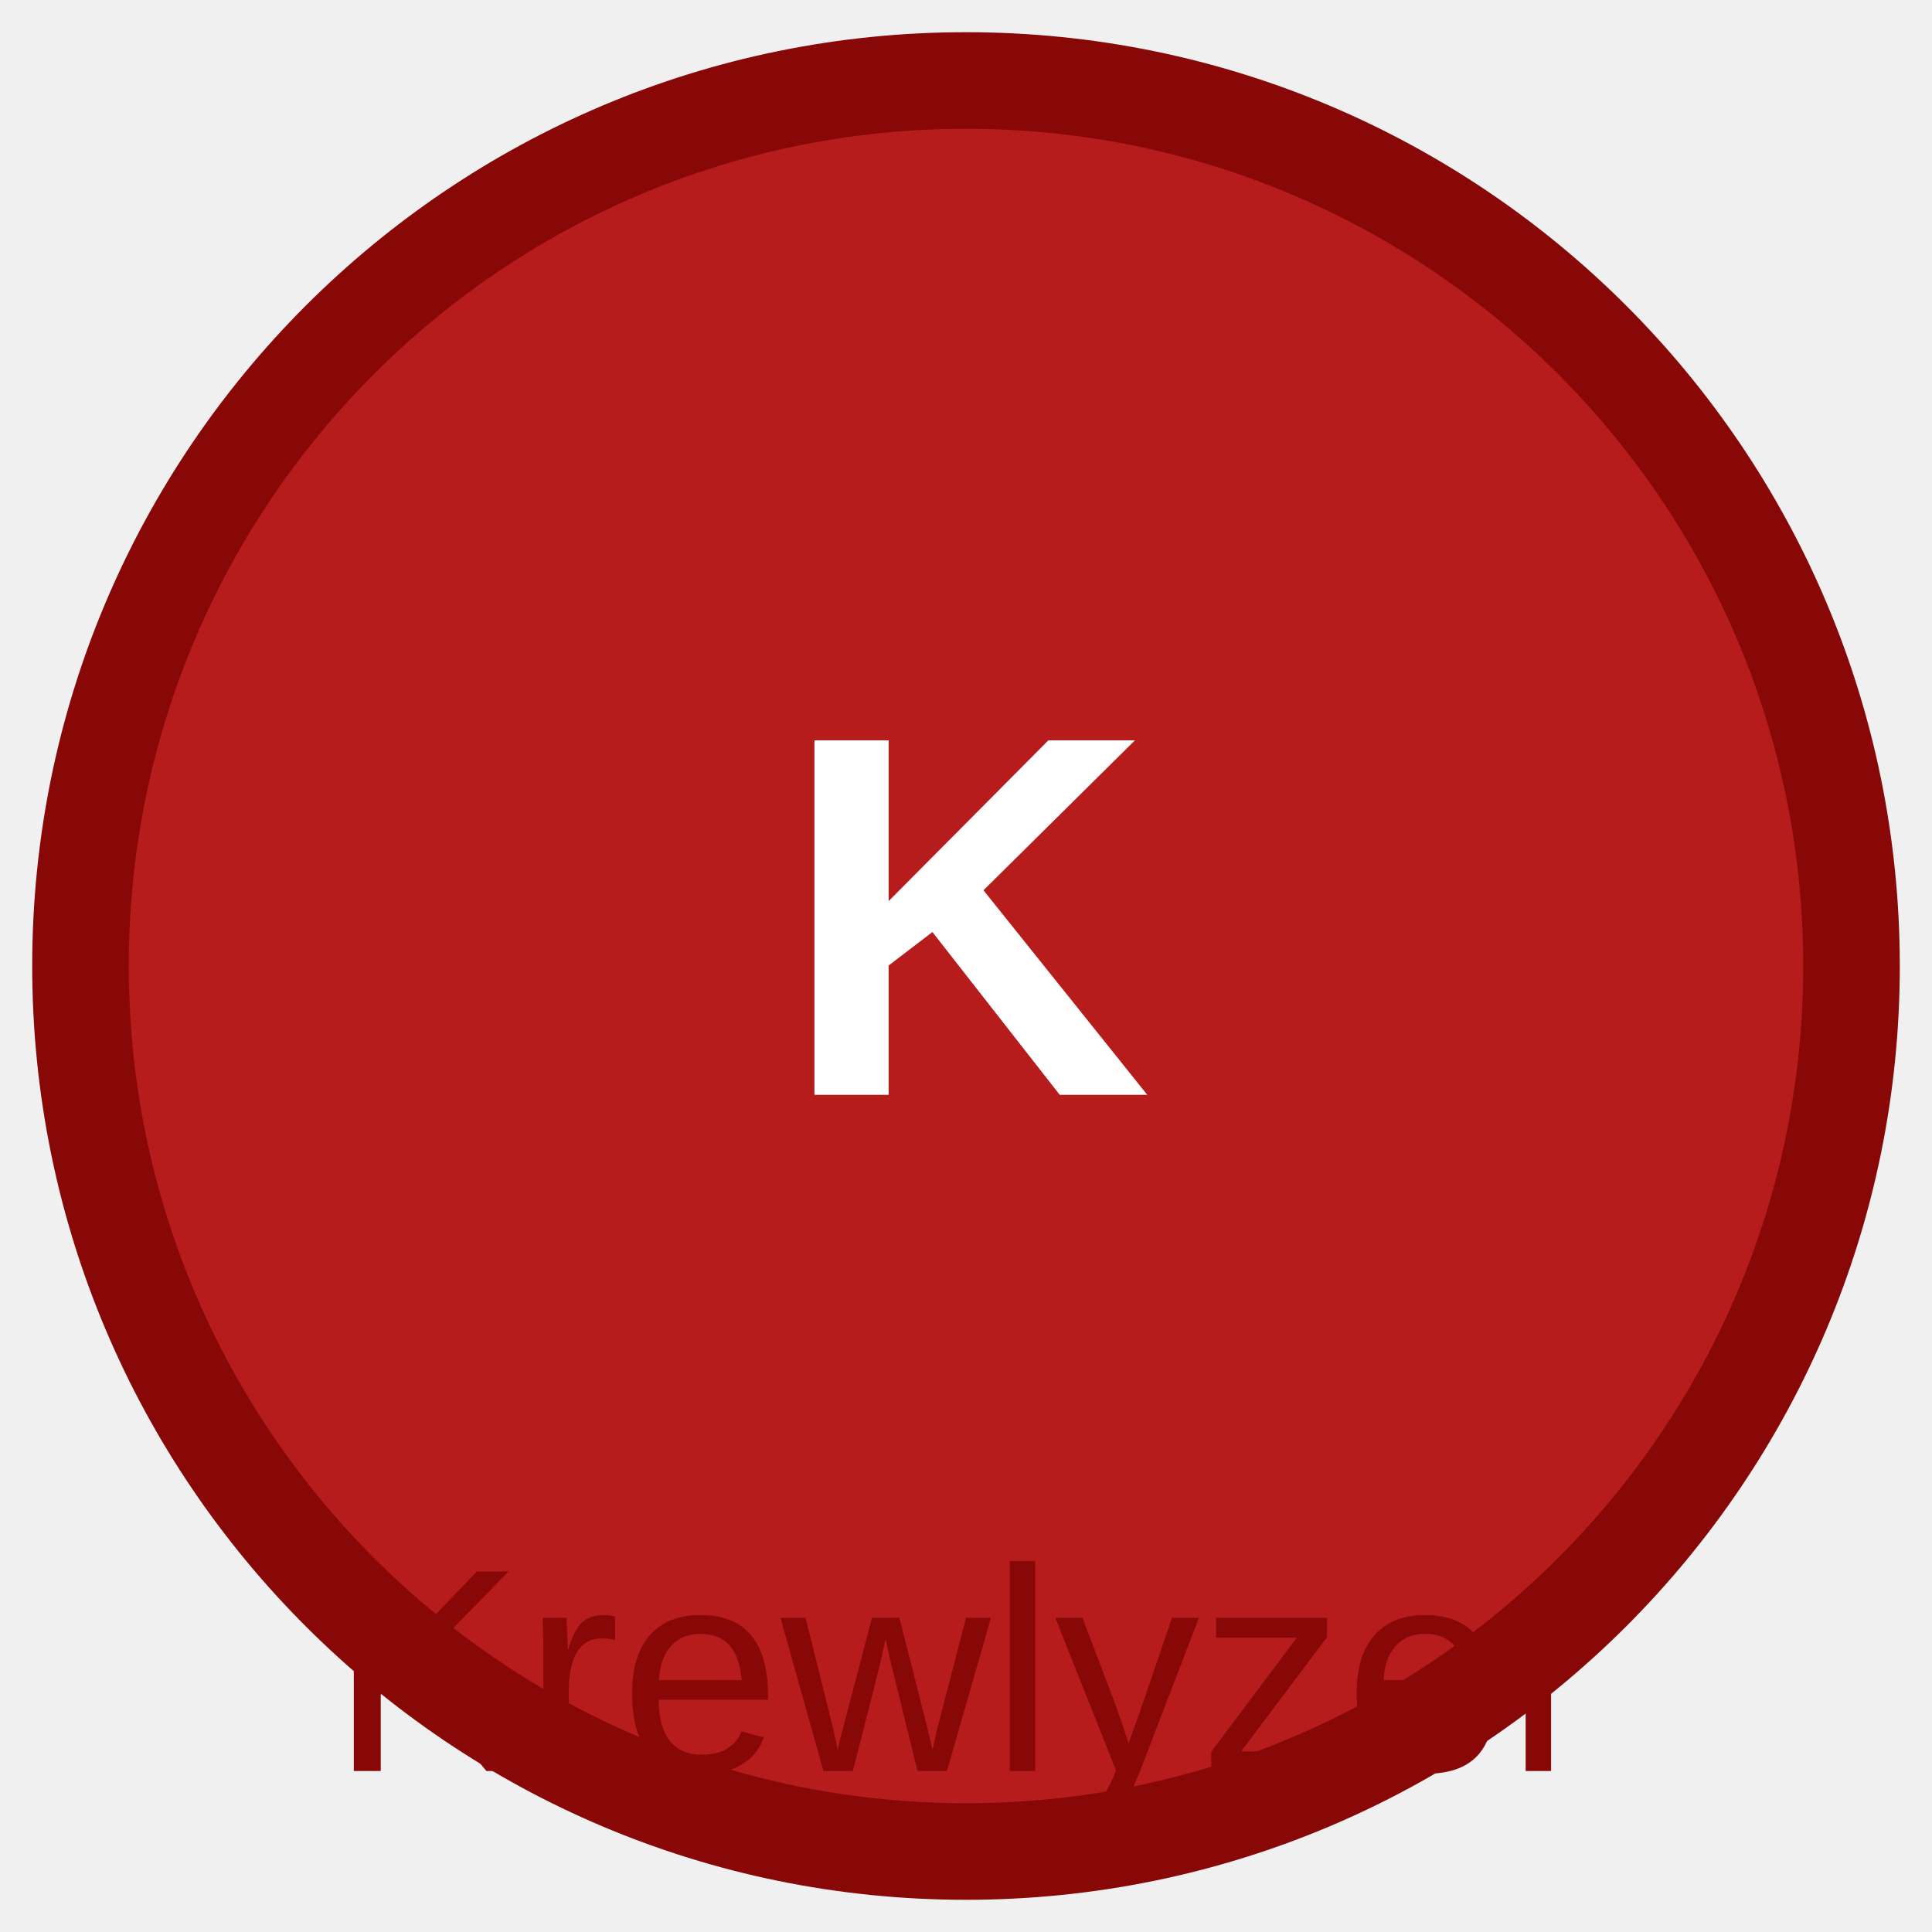
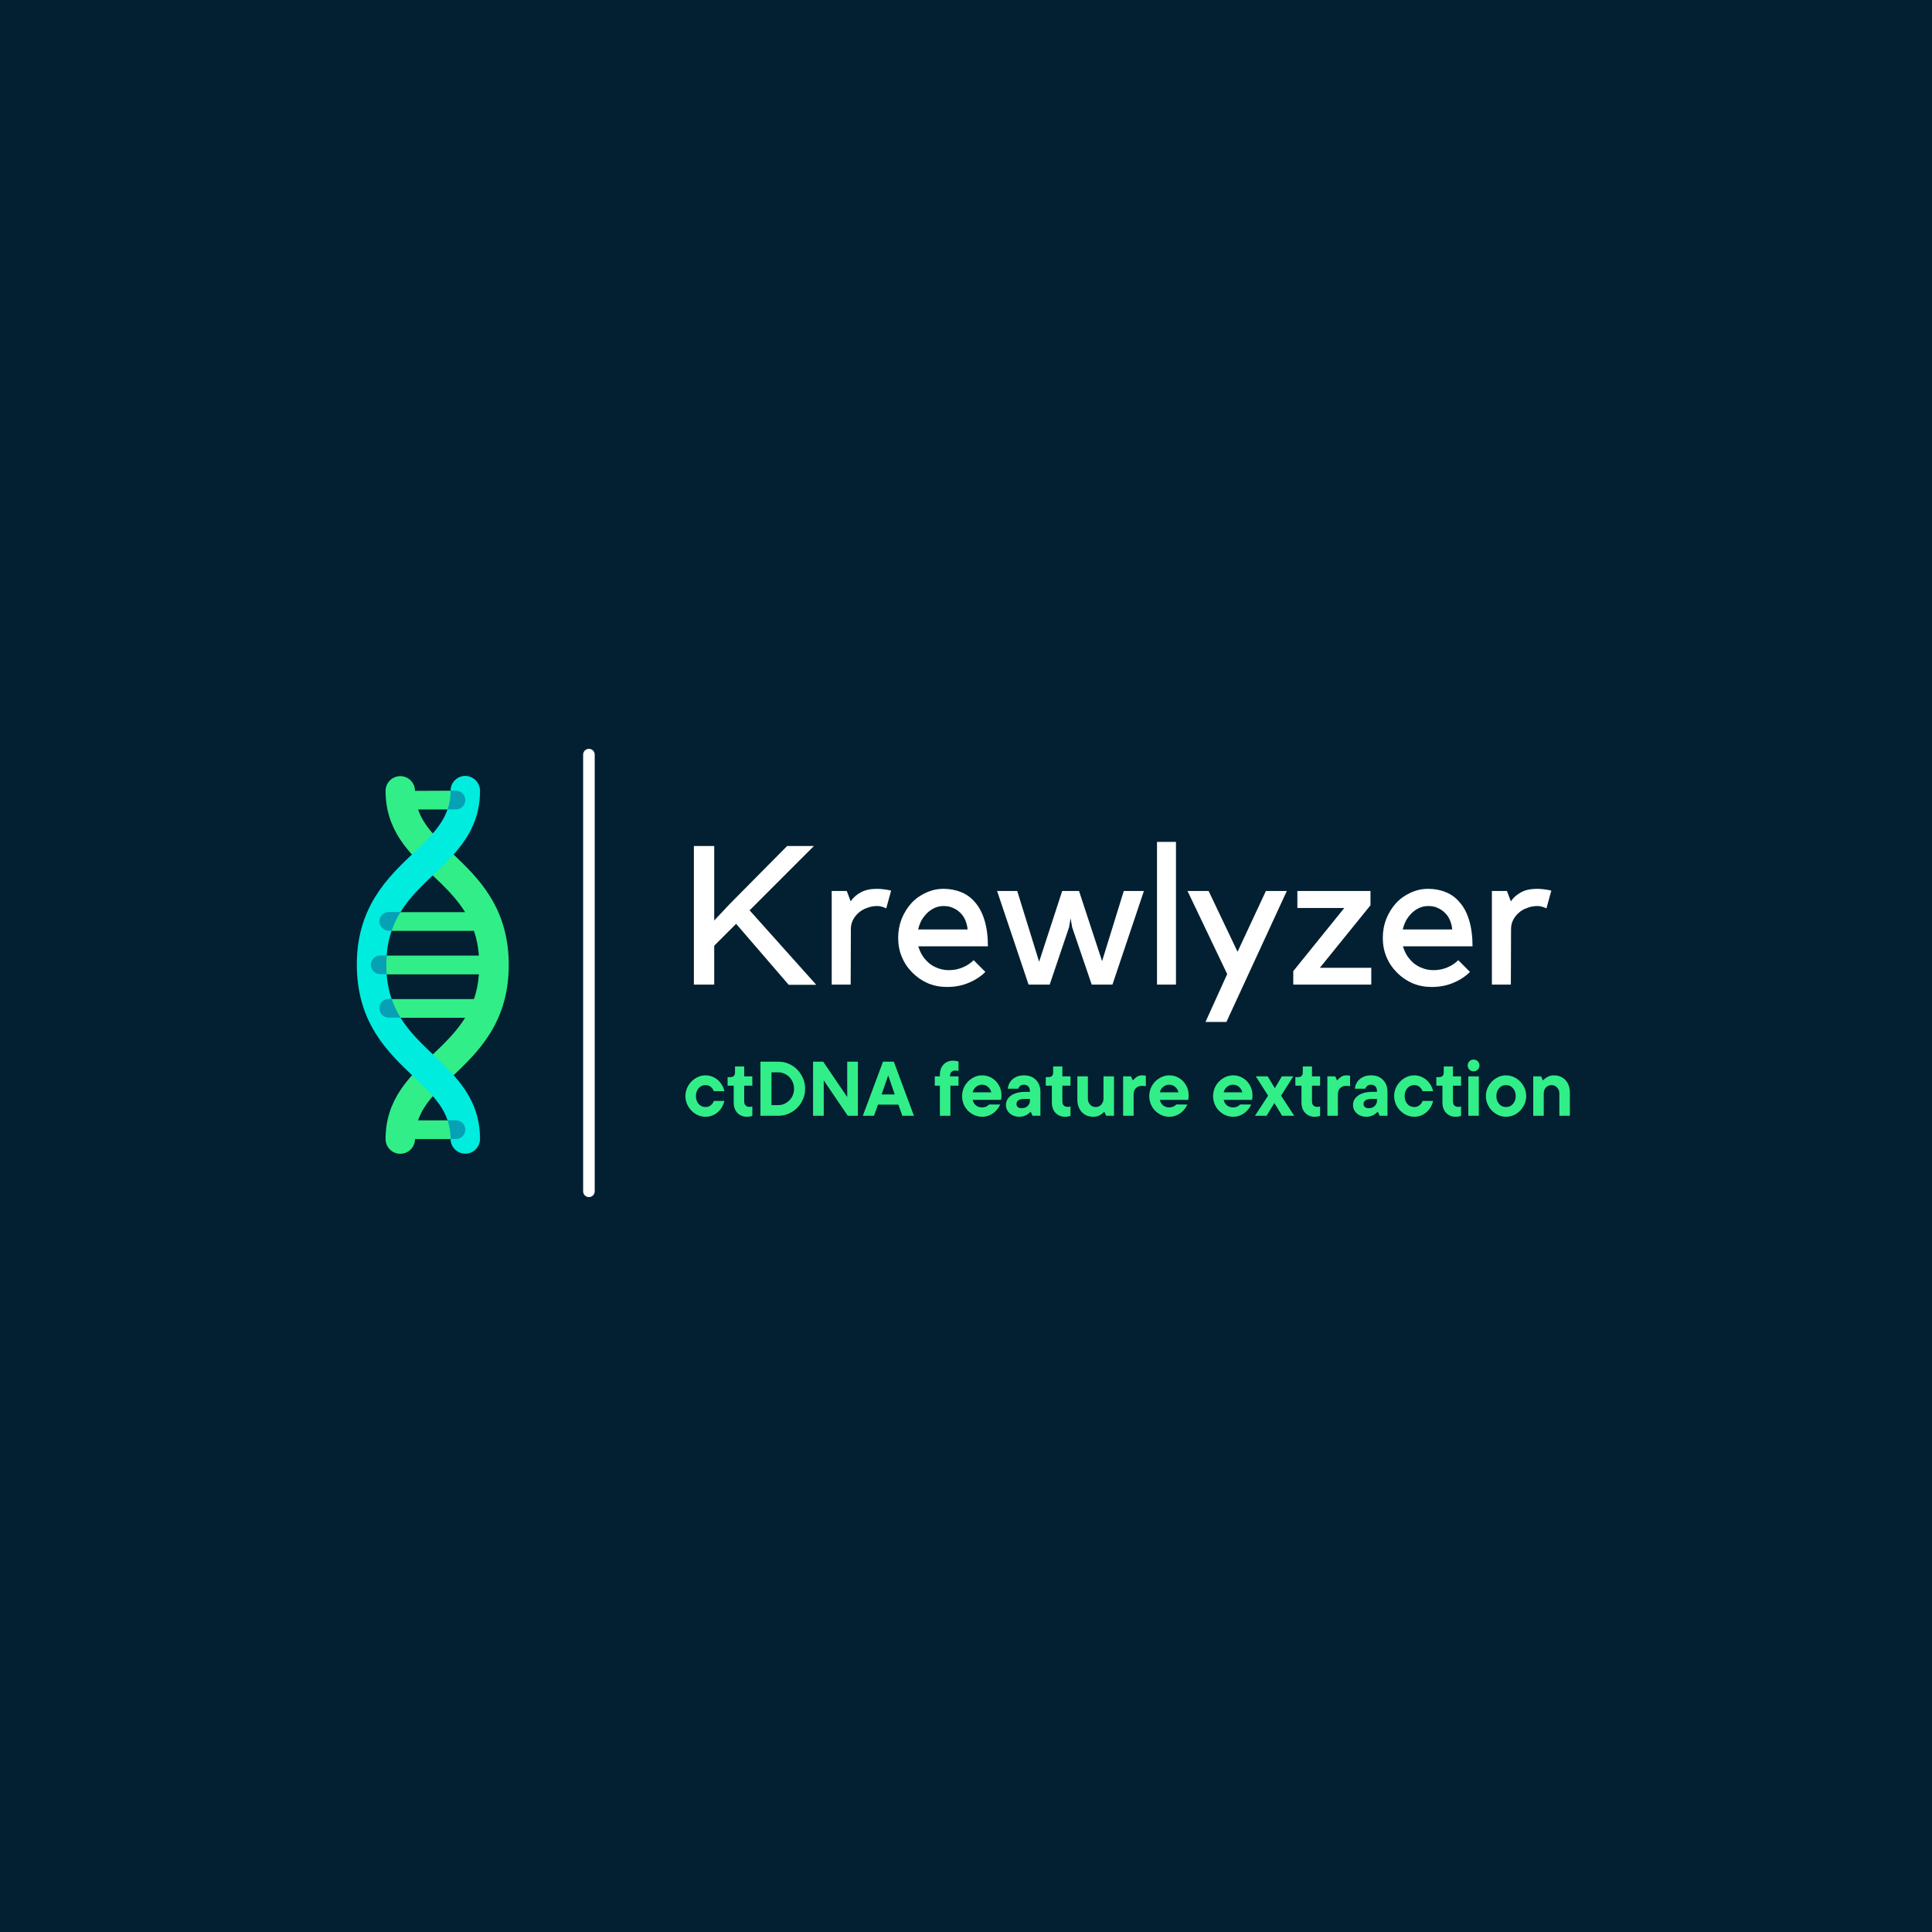
- <svg xmlns="http://www.w3.org/2000/svg" width="120" height="120" viewBox="0 0 120 120" fill="none">
-   <circle cx="60" cy="60" r="55" fill="#B71C1C" stroke="#880808" stroke-width="6" />
-   <text x="60" y="68" text-anchor="middle" font-size="32" font-family="Arial, Helvetica, sans-serif" fill="#fff" font-weight="bold">K</text>
-   <text x="60" y="110" text-anchor="middle" font-size="18" font-family="Arial, Helvetica, sans-serif" fill="#880808">Krewlyzer</text>
+ <svg xmlns="http://www.w3.org/2000/svg" xmlns:xlink="http://www.w3.org/1999/xlink" version="1.1" width="1041.667pt" height="1041.667pt" viewBox="0 0 1041.667 1041.667">
+   <g enable-background="new">
+     <clipPath id="cp0">
+       <path transform="matrix(.6666666,0,0,.6666666,0,0)" d="M 0 0 L 1562.5 0 L 1562.5 1562.5 L 0 1562.5 Z " fill-rule="evenodd" />
+     </clipPath>
+     <g clip-path="url(#cp0)">
+       <path transform="matrix(2.083333,0,0,2.083333,0,0)" d="M 0 0 L 500 0 L 500 500 L 0 500 Z " fill="#ffffff" />
+     </g>
+     <clipPath id="cp1">
+       <path transform="matrix(.6666666,0,0,.6666666,0,0)" d="M 0 0 L 1562.5 0 L 1562.5 1562.5 L 0 1562.5 Z " fill-rule="evenodd" />
+     </clipPath>
+     <g clip-path="url(#cp1)">
+       <g id="Layer-1" data-name="Div">
+         <path transform="matrix(2.083333,0,0,2.083333,0,0)" d="M 0 0 L 500 0 L 500 500 L 0 500 Z " fill="#022031" />
+       </g>
+       <clipPath id="cp2">
+         <path transform="matrix(.6666666,0,0,.6666666,0,0)" d="M 0 0 L 1562.5 0 L 1562.5 1562.5 L 0 1562.5 Z " />
+       </clipPath>
+       <g clip-path="url(#cp2)">
+         <clipPath id="cp3">
+           <path transform="matrix(.6666666,0,0,.6666666,0,0)" d="M 0 0 L 1562.5 0 L 1562.5 1562.5 L 0 1562.5 Z " />
+         </clipPath>
+         <g clip-path="url(#cp3)">
+           <clipPath id="cp4">
+             <path transform="matrix(.6666666,0,0,.6666666,0,0)" d="M 164.407 780.365 L 350.023 594.75 L 535.638 780.365 L 350.023 965.981 L 164.407 780.365 Z " />
+           </clipPath>
+           <g clip-path="url(#cp4)">
+             <clipPath id="cp5">
+               <path transform="matrix(.6666666,0,0,.6666666,0,0)" d="M 164.407 780.365 L 350.023 594.75 L 535.638 780.365 L 350.023 965.981 L 164.407 780.365 Z " />
+             </clipPath>
+             <g clip-path="url(#cp5)">
+ </g>
+             <path transform="matrix(.3319305,-.3319305,.3319305,.3319305,110.7001,520.2102)" d="M 345 77.4 C 340.8 81.6 334 81.6 329.8 77.4 L 299 46.6 C 290.2 64.6 290.7 85.3 291.2 109.9 C 291.7 130.8 292.2 152.5 286.9 175.4 C 280.7 202.2 267.4 225.4 246.4 246.5 C 225.4 267.5 202.1 280.8 175.3 287 C 152.3 292.3 130.7 291.8 109.8 291.3 C 85.3 290.7 64.6 290.2 46.5 299.1 L 77.3 329.9 C 81.5 334.1 81.5 340.9 77.3 345.1 C 73.1 349.3 66.3 349.3 62.1 345.1 L 28.8 311.8 C 22.2 318.4 11.5 318.4 4.9 311.8 C -1.7 305.2 -1.7 294.5 4.9 287.9 C 37.1 255.7 74.5 256.6 110.6 257.5 C 130.2 258 149.2 258.4 168 254 L 106 192 C 101.8 187.8 101.8 181 106 176.8 C 110.2 172.6 117 172.6 121.2 176.8 L 190.4 246 C 198.4 242.1 206.5 236.8 214.5 229.9 L 134.4 149.8 C 130.2 145.6 130.2 138.8 134.4 134.6 C 138.6 130.4 145.4 130.4 149.6 134.6 L 229.7 214.7 C 236.6 206.7 241.8 198.7 245.8 190.6 L 176.6 121.4 C 172.4 117.2 172.4 110.4 176.6 106.2 C 180.8 102 187.6 102 191.8 106.2 L 253.8 168.2 C 258.2 149.4 257.8 130.4 257.3 110.8 C 256.4 74.7 255.5 37.3 287.7 5.1 C 294.3 -1.5 305 -1.5 311.6 5.1 C 318.2 11.7 318.2 22.4 311.6 29 L 345 62.1 C 349.2 66.3 349.2 73.1 345 77.4 Z " fill="#32ee88" />
+             <path transform="matrix(.3319305,-.3319305,.3319305,.3319305,110.7001,520.2102)" d="M 364.5 81.7 C 332.3 113.9 294.9 113 258.8 112.1 C 220.2 111.2 183.7 110.3 147 147 C 110.3 183.7 111.2 220.2 112.1 258.8 C 113 294.9 113.9 332.3 81.7 364.5 C 75.1 371.1 64.4 371.1 57.8 364.5 C 51.2 357.9 51.2 347.2 57.8 340.6 C 79.8 318.6 79.1 292.6 78.3 259.6 C 77.8 238.7 77.3 217 82.6 194.1 C 88.8 167.3 102.1 144.1 123.1 123 C 144.1 101.9 167.4 88.7 194.2 82.5 C 217.2 77.2 238.8 77.7 259.7 78.2 C 292.7 79 318.7 79.6 340.7 57.7 C 347.3 51.1 358 51.1 364.6 57.7 C 371.1 64.4 371.1 75.1 364.5 81.7 Z " fill="#00ecde" />
+             <path transform="matrix(.3319305,-.3319305,.3319305,.3319305,110.7001,520.2102)" d="M 323 70.6 C 329.2 67.6 335.1 63.4 340.7 57.8 L 345 62.1 C 349.2 66.3 349.2 73.1 345 77.3 C 340.8 81.5 334 81.5 329.8 77.3 L 323 70.6 Z M 70.6 323 C 67.6 329.2 63.4 335.1 57.8 340.7 L 62.1 345 C 66.3 349.2 73.1 349.2 77.3 345 C 81.5 340.8 81.5 334 77.3 329.8 L 70.6 323 Z M 121.3 176.6 C 117.1 172.4 110.3 172.4 106.1 176.6 C 101.9 180.8 101.9 187.6 106.1 191.8 L 115.7 201.4 C 117.5 193.9 120 186.4 123.7 179 L 121.3 176.6 Z M 149.7 134.5 C 145.5 130.3 138.7 130.3 134.5 134.5 C 130.3 138.7 130.3 145.5 134.5 149.7 L 139.7 154.9 C 142 152.3 144.4 149.6 147 147 C 149.6 144.4 152.3 141.9 154.9 139.7 L 149.7 134.5 Z M 191.9 106.1 C 187.7 101.9 180.9 101.9 176.7 106.1 C 172.5 110.3 172.5 117.1 176.7 121.3 L 179 123.6 C 186.5 119.9 193.9 117.4 201.4 115.6 L 191.9 106.1 Z " fill="#06a1b4" />
+           </g>
+         </g>
+       </g>
+     </g>
+     <clipPath id="cp6">
+       <path transform="matrix(.6666666,0,0,.6666666,0,0)" d="M 0 0 L 1562.5 0 L 1562.5 1562.5 L 0 1562.5 Z " fill-rule="evenodd" />
+     </clipPath>
+     <g clip-path="url(#cp6)">
+       <g id="Layer-1" data-name="H1">
+         <g id="Layer-2" data-name="NonStruct">
+           <symbol id="font_7_3a">
+             <path d="M .285 .381 L .626 0 L .485 0 L .216 .312 L .104 .2 L .104 .001 L 0 .001 L 0 .71 L .104 .71 L .104 .329 L .182 .412 L .477 .71 L .614 .71 L .285 .381 Z " />
+           </symbol>
+           <symbol id="font_7_13">
+             <path d="M .279 .39 C .274 .392 .27 .394 .265 .396 C .261 .397 .256 .399 .251 .4 C .246 .401 .24 .402 .234 .402 C .215 .402 .197 .399 .18 .392 C .163 .386 .149 .378 .137 .367 C .125 .356 .115 .344 .108 .329 C .101 .315 .098 .3 .098 .284 L .097 0 L 0 0 L 0 .479 L .077 .479 L .097 .426 C .11 .445 .128 .461 .149 .472 C .171 .484 .198 .49 .231 .49 C .252 .49 .277 .487 .304 .481 L .279 .39 Z " />
+           </symbol>
+           <symbol id="font_7_6">
+             <path d="M .25 0 C .215 0 .183 .006 .152 .019 C .122 .032 .096 .05 .073 .073 C .05 .096 .032 .122 .019 .153 C .006 .184 0 .216 0 .251 C 0 .286 .006 .318 .018 .349 C .031 .38 .047 .406 .068 .429 C .089 .452 .114 .469 .142 .482 C .17 .495 .2 .502 .232 .502 C .265 .502 .295 .496 .322 .485 C .35 .474 .374 .456 .394 .432 C .415 .408 .431 .377 .442 .34 C .453 .303 .459 .259 .459 .208 L .103 .208 C .108 .191 .115 .174 .125 .159 C .135 .144 .147 .131 .16 .12 C .174 .109 .189 .101 .206 .095 C .223 .089 .241 .086 .26 .086 C .285 .086 .309 .091 .33 .1 C .352 .109 .371 .122 .386 .137 L .446 .077 C .423 .054 .394 .035 .36 .021 C .327 .007 .29 0 .25 0 M .232 .414 C .217 .414 .202 .411 .188 .405 C .175 .399 .162 .391 .15 .38 C .139 .369 .129 .357 .12 .342 C .112 .327 .106 .311 .102 .294 L .355 .294 C .354 .31 .35 .325 .344 .34 C .338 .355 .33 .367 .319 .378 C .308 .389 .296 .398 .281 .404 C .267 .411 .251 .414 .232 .414 Z " />
+           </symbol>
+           <symbol id="font_7_18">
+             <path d="M .161 0 L 0 .479 L .103 .479 L .215 .117 L .333 .479 L .419 .479 L .537 .12 L .648 .479 L .751 .479 L .59 0 L .484 0 L .384 .293 L .376 .339 L .368 .293 L .269 0 L .161 0 Z " />
+           </symbol>
+           <symbol id="font_7_d">
+             <path d="M .097 .73 L .097 .73 L .097 0 L 0 0 L 0 .73 L .097 .73 Z " />
+           </symbol>
+           <symbol id="font_7_1a">
+             <path d="M .203 .245 L 0 .67 L .108 .67 L .256 .359 L .401 .67 L .508 .67 L .199 0 L .092 0 L .203 .245 Z " />
+           </symbol>
+           <symbol id="font_7_1b">
+             <path d="M .136 .086 L .399 .086 L .399 0 L 0 0 L 0 .069 L .261 .392 L .021 .392 L .021 .479 L .395 .479 L .395 .406 L .136 .086 Z " />
+           </symbol>
+           <use xlink:href="#font_7_3a" transform="matrix(105.4167,0,0,-105.4167,374.1158,530.9793)" fill="#ffffff" />
+           <use xlink:href="#font_7_13" transform="matrix(105.4167,0,0,-105.4167,448.4256,530.8739)" fill="#ffffff" />
+           <use xlink:href="#font_7_6" transform="matrix(105.4167,0,0,-105.4167,484.2625,532.1389)" fill="#ffffff" />
+           <use xlink:href="#font_7_18" transform="matrix(105.4167,0,0,-105.4167,537.5966,530.8739)" fill="#ffffff" />
+           <use xlink:href="#font_7_d" transform="matrix(105.4167,0,0,-105.4167,623.8175,530.8739)" fill="#ffffff" />
+           <use xlink:href="#font_7_1a" transform="matrix(105.4167,0,0,-105.4167,640.2597,551.0085)" fill="#ffffff" />
+           <use xlink:href="#font_7_1b" transform="matrix(105.4167,0,0,-105.4167,697.2833,530.8739)" fill="#ffffff" />
+           <use xlink:href="#font_7_6" transform="matrix(105.4167,0,0,-105.4167,745.5585,532.1389)" fill="#ffffff" />
+           <use xlink:href="#font_7_13" transform="matrix(105.4167,0,0,-105.4167,804.3742,530.8739)" fill="#ffffff" />
+         </g>
+       </g>
+       <g id="Layer-1" data-name="P">
+         <g id="Layer-2" data-name="NonStruct">
+           <symbol id="font_8_57">
+             <path d="M .261 0 C .215 0 .172 .012 .132 .036 C .092 .061 .06 .094 .036 .135 C .012 .176 0 .221 0 .268 C 0 .315 .012 .36 .036 .401 C .06 .442 .092 .475 .132 .499 C .172 .524 .215 .536 .261 .536 C .303 .536 .341 .526 .376 .506 C .411 .487 .439 .461 .461 .429 C .483 .398 .497 .365 .504 .331 L .368 .331 C .365 .34 .36 .351 .351 .363 C .342 .376 .33 .387 .315 .396 C .3 .405 .282 .41 .261 .41 C .225 .41 .195 .397 .171 .37 C .148 .343 .136 .309 .136 .268 C .136 .227 .148 .193 .171 .166 C .195 .139 .225 .126 .261 .126 C .282 .126 .3 .131 .315 .14 C .33 .149 .342 .16 .351 .172 C .36 .185 .365 .196 .368 .205 L .504 .205 C .497 .171 .483 .138 .461 .106 C .439 .075 .411 .049 .376 .029 C .341 .01 .303 0 .261 0 Z " />
+           </symbol>
+           <symbol id="font_8_68">
+             <path d="M .251 0 C .2 0 .159 .017 .127 .05 C .095 .083 .079 .129 .079 .186 L .079 .402 L 0 .402 L 0 .513 L .035 .513 C .054 .513 .069 .518 .08 .528 C .091 .539 .096 .554 .096 .573 L .096 .651 L .215 .651 L .215 .523 L .32 .523 L .32 .402 L .215 .402 L .215 .2 C .215 .176 .221 .158 .233 .146 C .246 .134 .263 .128 .285 .128 C .299 .128 .311 .13 .32 .135 L .32 .011 C .299 .004 .276 0 .251 0 Z " />
+           </symbol>
+           <symbol id="font_8_3e">
+             <path d="M 0 0 L 0 .7 L .232 .7 C .295 .7 .352 .684 .405 .653 C .458 .622 .5 .579 .531 .525 C .562 .472 .578 .413 .578 .35 C .578 .286 .562 .227 .531 .174 C .5 .121 .457 .078 .404 .047 C .351 .016 .294 0 .232 0 L 0 0 M .232 .138 C .268 .138 .301 .147 .332 .166 C .363 .185 .388 .21 .407 .242 C .426 .275 .435 .311 .435 .35 C .435 .389 .426 .425 .407 .457 C .388 .49 .363 .515 .332 .534 C .301 .553 .268 .562 .232 .562 L .143 .562 L .143 .138 L .232 .138 Z " />
+           </symbol>
+           <symbol id="font_8_48">
+             <path d="M .442 .242 L .442 .7 L .58 .7 L .58 0 L .449 0 L .138 .458 L .138 0 L 0 0 L 0 .7 L .131 .7 L .442 .242 Z " />
+           </symbol>
+           <symbol id="font_8_3b">
+             <path d="M .661 0 L .511 0 L .46 .144 L .196 .144 L .145 0 L 0 0 L .261 .7 L .401 .7 L .661 0 M .413 .276 L .328 .522 L .243 .276 L .413 .276 Z " />
+           </symbol>
+           <symbol id="font_8_3">
+             <path d="M 0 0 Z " />
+           </symbol>
+           <symbol id="font_8_5a">
+             <path d="M .269 .585 C .221 .585 .197 .561 .197 .513 L .197 .51 L .307 .51 L .307 .389 L .202 .389 L .202 0 L .066 0 L .066 .389 L 0 .389 L 0 .51 L .066 .51 L .066 .529 C .066 .586 .082 .63 .113 .663 C .145 .696 .187 .713 .238 .713 C .263 .713 .286 .709 .307 .702 L .307 .579 C .297 .583 .284 .585 .269 .585 Z " />
+           </symbol>
+           <symbol id="font_8_59">
+             <path d="M .51 .276 C .51 .251 .508 .232 .504 .219 L .137 .219 C .144 .188 .159 .164 .18 .147 C .202 .13 .228 .121 .259 .121 C .296 .121 .327 .134 .35 .159 L .493 .159 C .483 .134 .467 .11 .445 .085 C .424 .06 .397 .04 .365 .024 C .333 .008 .298 0 .261 0 C .214 0 .17 .012 .13 .036 C .09 .06 .058 .092 .035 .133 C .012 .174 0 .219 0 .268 C 0 .315 .012 .36 .035 .401 C .059 .442 .091 .475 .131 .499 C .171 .524 .214 .536 .259 .536 C .305 .536 .347 .525 .385 .502 C .424 .479 .454 .448 .476 .408 C .499 .369 .51 .325 .51 .276 M .259 .415 C .23 .415 .204 .406 .182 .388 C .16 .371 .145 .347 .137 .316 L .379 .316 C .371 .346 .356 .37 .334 .388 C .313 .406 .288 .415 .259 .415 Z " />
+           </symbol>
+           <symbol id="font_8_55">
+             <path d="M .233 .536 C .299 .536 .351 .516 .389 .476 C .427 .437 .446 .384 .446 .318 L .446 .013 L .344 .013 L .322 .063 L .317 .063 C .277 .021 .229 0 .172 0 C .14 0 .111 .007 .084 .02 C .058 .033 .037 .052 .022 .075 C .007 .098 0 .124 0 .152 C 0 .187 .01 .217 .031 .242 C .052 .268 .08 .288 .117 .301 C .154 .315 .197 .322 .245 .322 L .31 .322 L .31 .332 C .31 .358 .303 .378 .289 .393 C .275 .408 .256 .415 .232 .415 C .211 .415 .195 .409 .182 .398 C .17 .387 .163 .376 .16 .363 L .024 .363 C .027 .393 .036 .421 .052 .447 C .069 .474 .092 .495 .123 .511 C .154 .528 .19 .536 .233 .536 M .204 .111 C .235 .111 .261 .12 .28 .139 C .3 .158 .31 .18 .31 .205 L .31 .231 L .241 .231 C .204 .231 .178 .225 .161 .213 C .144 .202 .136 .186 .136 .165 C .136 .149 .142 .136 .153 .126 C .165 .116 .182 .111 .204 .111 Z " />
+           </symbol>
+           <symbol id="font_8_69">
+             <path d="M .206 0 C .165 0 .129 .009 .098 .027 C .067 .046 .043 .072 .026 .105 C .009 .139 0 .178 0 .222 L 0 .523 L .136 .523 L .136 .234 C .136 .204 .146 .178 .165 .157 C .184 .136 .208 .126 .237 .126 C .266 .126 .29 .136 .309 .157 C .328 .178 .338 .203 .338 .234 L .338 .523 L .474 .523 L .474 .013 L .372 .013 L .35 .063 L .345 .063 C .334 .05 .317 .036 .292 .021 C .267 .007 .239 0 .206 0 Z " />
+           </symbol>
+           <symbol id="font_8_66">
+             <path d="M 0 0 L 0 .51 L .102 .51 L .124 .46 L .129 .46 C .139 .473 .154 .487 .174 .501 C .195 .516 .219 .523 .248 .523 C .266 .523 .281 .521 .294 .518 L .294 .382 C .281 .385 .264 .387 .243 .387 C .21 .387 .184 .377 .165 .357 C .146 .338 .136 .311 .136 .276 L .136 0 L 0 0 Z " />
+           </symbol>
+           <symbol id="font_8_6c">
+             <path d="M .338 .26 L .508 0 L .352 0 L .251 .165 L .15 0 L 0 0 L .17 .26 L .011 .51 L .165 .51 L .257 .357 L .348 .51 L .496 .51 L .338 .26 Z " />
+           </symbol>
+           <symbol id="font_8_5d">
+             <path d="M .144 0 L .008 0 L .008 .51 L .144 .51 L .144 0 M .076 .575 C .055 .575 .037 .582 .022 .597 C .007 .612 0 .63 0 .651 C 0 .672 .007 .69 .022 .705 C .037 .72 .055 .727 .076 .727 C .097 .727 .115 .72 .13 .705 C .145 .69 .152 .672 .152 .651 C .152 .63 .145 .612 .13 .597 C .115 .582 .097 .575 .076 .575 Z " />
+           </symbol>
+           <symbol id="font_8_63">
+             <path d="M .261 0 C .215 0 .172 .012 .132 .036 C .092 .061 .06 .094 .036 .135 C .012 .176 0 .221 0 .268 C 0 .315 .012 .36 .036 .401 C .06 .442 .092 .475 .132 .499 C .172 .524 .215 .536 .261 .536 C .307 .536 .35 .524 .39 .499 C .43 .475 .462 .442 .486 .401 C .51 .36 .522 .315 .522 .268 C .522 .221 .51 .176 .486 .135 C .462 .094 .43 .061 .39 .036 C .35 .012 .307 0 .261 0 M .261 .126 C .297 .126 .327 .139 .35 .166 C .374 .193 .386 .227 .386 .268 C .386 .309 .374 .343 .35 .37 C .327 .397 .297 .41 .261 .41 C .225 .41 .195 .397 .171 .37 C .148 .343 .136 .309 .136 .268 C .136 .227 .148 .193 .171 .166 C .195 .139 .225 .126 .261 .126 Z " />
+           </symbol>
+           <symbol id="font_8_62">
+             <path d="M 0 0 L 0 .51 L .102 .51 L .124 .46 L .129 .46 C .14 .473 .157 .487 .182 .501 C .207 .516 .235 .523 .268 .523 C .309 .523 .344 .514 .375 .495 C .406 .477 .431 .451 .448 .417 C .465 .384 .474 .345 .474 .301 L .474 0 L .338 0 L .338 .289 C .338 .319 .328 .344 .309 .365 C .29 .386 .266 .397 .237 .397 C .208 .397 .183 .387 .164 .366 C .145 .345 .136 .32 .136 .289 L .136 0 L 0 0 Z " />
+           </symbol>
+           <use xlink:href="#font_8_57" transform="matrix(41.66667,0,0,-41.66667,369.5458,602.1239)" fill="#32ee88" />
+           <use xlink:href="#font_8_68" transform="matrix(41.66667,0,0,-41.66667,392.2958,602.1239)" fill="#32ee88" />
+           <use xlink:href="#font_8_3e" transform="matrix(41.66667,0,0,-41.66667,410.0041,601.5822)" fill="#32ee88" />
+           <use xlink:href="#font_8_48" transform="matrix(41.66667,0,0,-41.66667,438.3791,601.5822)" fill="#32ee88" />
+           <use xlink:href="#font_8_3b" transform="matrix(41.66667,0,0,-41.66667,465.2124,601.5822)" fill="#32ee88" />
+           <use xlink:href="#font_8_3" transform="matrix(41.66667,0,0,-41.66667,492.504,601.5822)" fill="#32ee88" />
+           <use xlink:href="#font_8_5a" transform="matrix(41.66667,0,0,-41.66667,504.004,601.5822)" fill="#32ee88" />
+           <use xlink:href="#font_8_59" transform="matrix(41.66667,0,0,-41.66667,518.7124,602.1239)" fill="#32ee88" />
+           <use xlink:href="#font_8_55" transform="matrix(41.66667,0,0,-41.66667,542.379,602.1239)" fill="#32ee88" />
+           <use xlink:href="#font_8_68" transform="matrix(41.66667,0,0,-41.66667,563.8373,602.1239)" fill="#32ee88" />
+           <use xlink:href="#font_8_69" transform="matrix(41.66667,0,0,-41.66667,580.879,602.1239)" fill="#32ee88" />
+           <use xlink:href="#font_8_66" transform="matrix(41.66667,0,0,-41.66667,605.5456,601.5822)" fill="#32ee88" />
+           <use xlink:href="#font_8_59" transform="matrix(41.66667,0,0,-41.66667,619.6289,602.1239)" fill="#32ee88" />
+           <use xlink:href="#font_8_3" transform="matrix(41.66667,0,0,-41.66667,642.2123,601.5822)" fill="#32ee88" />
+           <use xlink:href="#font_8_59" transform="matrix(41.66667,0,0,-41.66667,654.0456,602.1239)" fill="#32ee88" />
+           <use xlink:href="#font_8_6c" transform="matrix(41.66667,0,0,-41.66667,676.6289,601.5822)" fill="#32ee88" />
+           <use xlink:href="#font_8_68" transform="matrix(41.66667,0,0,-41.66667,698.4206,602.1239)" fill="#32ee88" />
+           <use xlink:href="#font_8_66" transform="matrix(41.66667,0,0,-41.66667,715.6705,601.5822)" fill="#32ee88" />
+           <use xlink:href="#font_8_55" transform="matrix(41.66667,0,0,-41.66667,729.5038,602.1239)" fill="#32ee88" />
+           <use xlink:href="#font_8_57" transform="matrix(41.66667,0,0,-41.66667,751.6705,602.1239)" fill="#32ee88" />
+           <use xlink:href="#font_8_68" transform="matrix(41.66667,0,0,-41.66667,774.4204,602.1239)" fill="#32ee88" />
+           <use xlink:href="#font_8_5d" transform="matrix(41.66667,0,0,-41.66667,791.3371,601.5822)" fill="#32ee88" />
+           <use xlink:href="#font_8_63" transform="matrix(41.66667,0,0,-41.66667,801.1287,602.1239)" fill="#32ee88" />
+           <use xlink:href="#font_8_62" transform="matrix(41.66667,0,0,-41.66667,826.6704,601.5822)" fill="#32ee88" />
+         </g>
+       </g>
+       <path transform="matrix(0,2.082492,-2.082492,0,320.6502,403.7417)" stroke-width="3" stroke-linecap="round" stroke-miterlimit="4" stroke-linejoin="miter" fill="none" stroke="#ffffff" d="M 1.5 1.5 L 114.555 1.5 " />
+     </g>
+     <g id="Layer-1" data-name="Image">
+       <path transform="matrix(2.777778,0,0,-2.777778,0,1064)" d="M 39.457 151.076 L 128.807 151.076 L 128.807 240.425 L 39.457 240.425 Z " fill-opacity="0" />
+     </g>
+     <g id="Layer-1" data-name="Image">
+       <path transform="matrix(2.777778,0,0,-2.777778,0,1064)" d="M 113.187 150.655 L 115.437 150.655 L 115.437 237.696 L 113.187 237.696 Z " fill-opacity="0" />
+     </g>
+   </g>
</svg>
